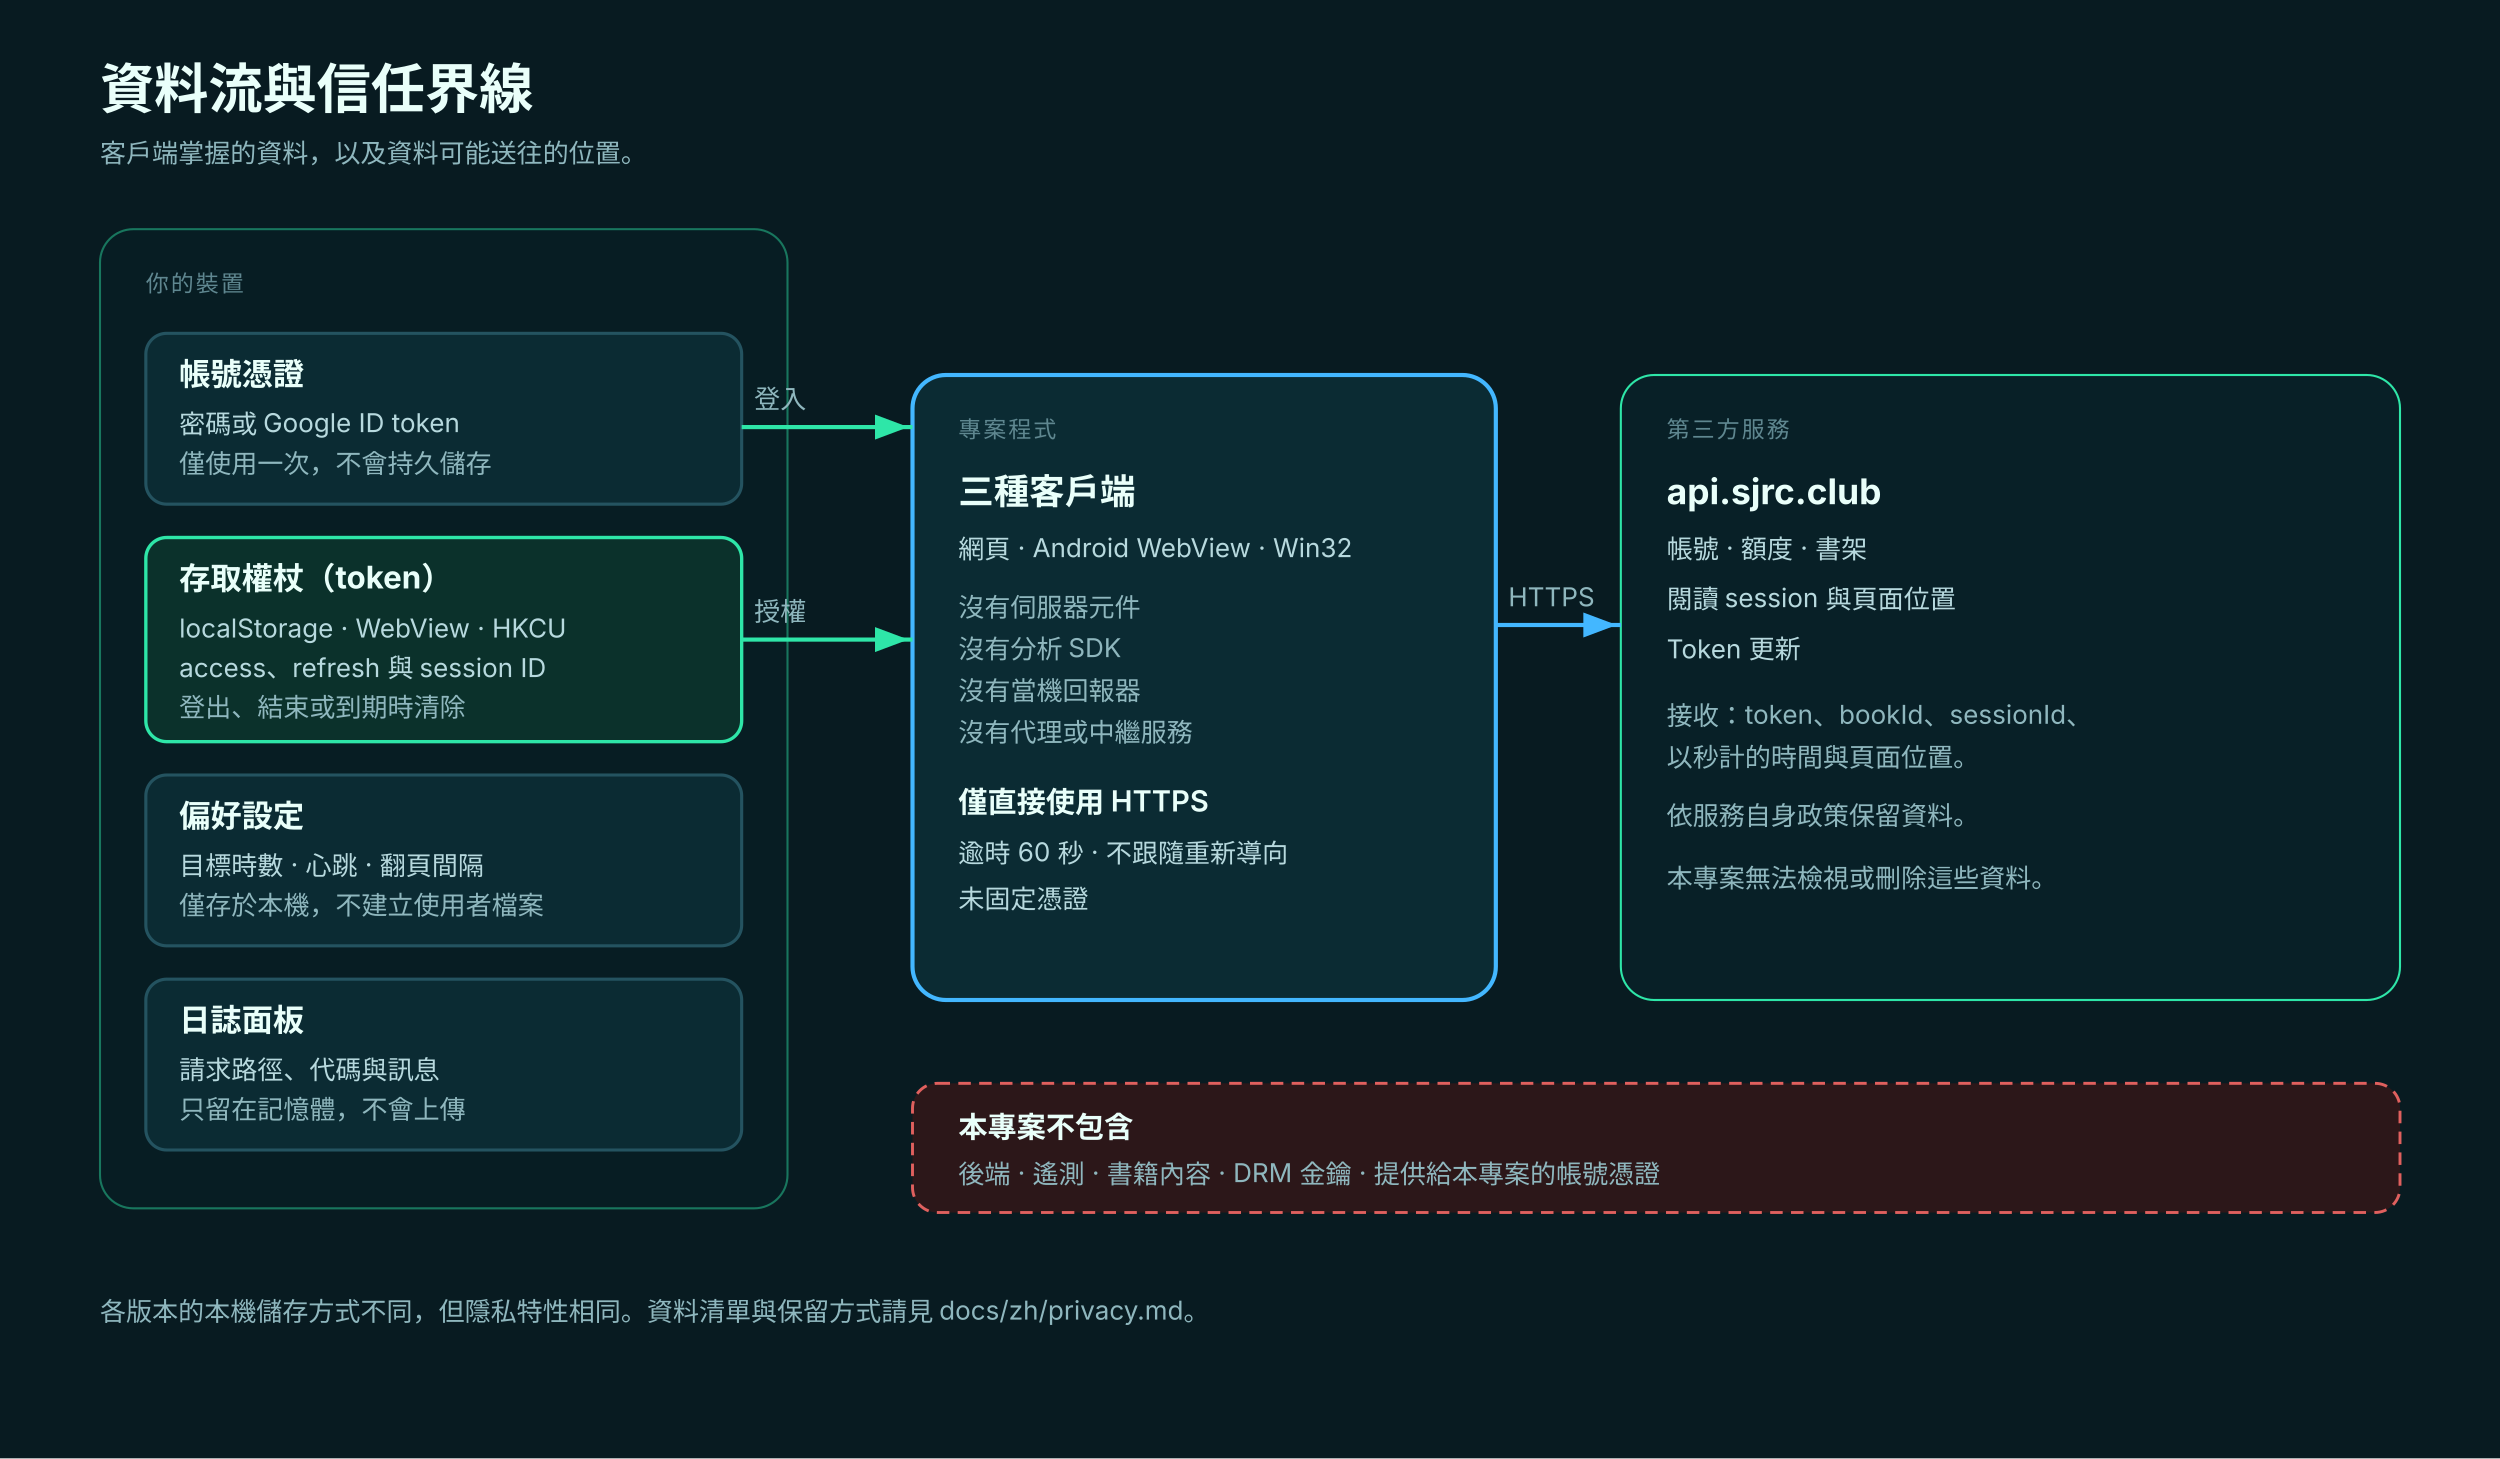
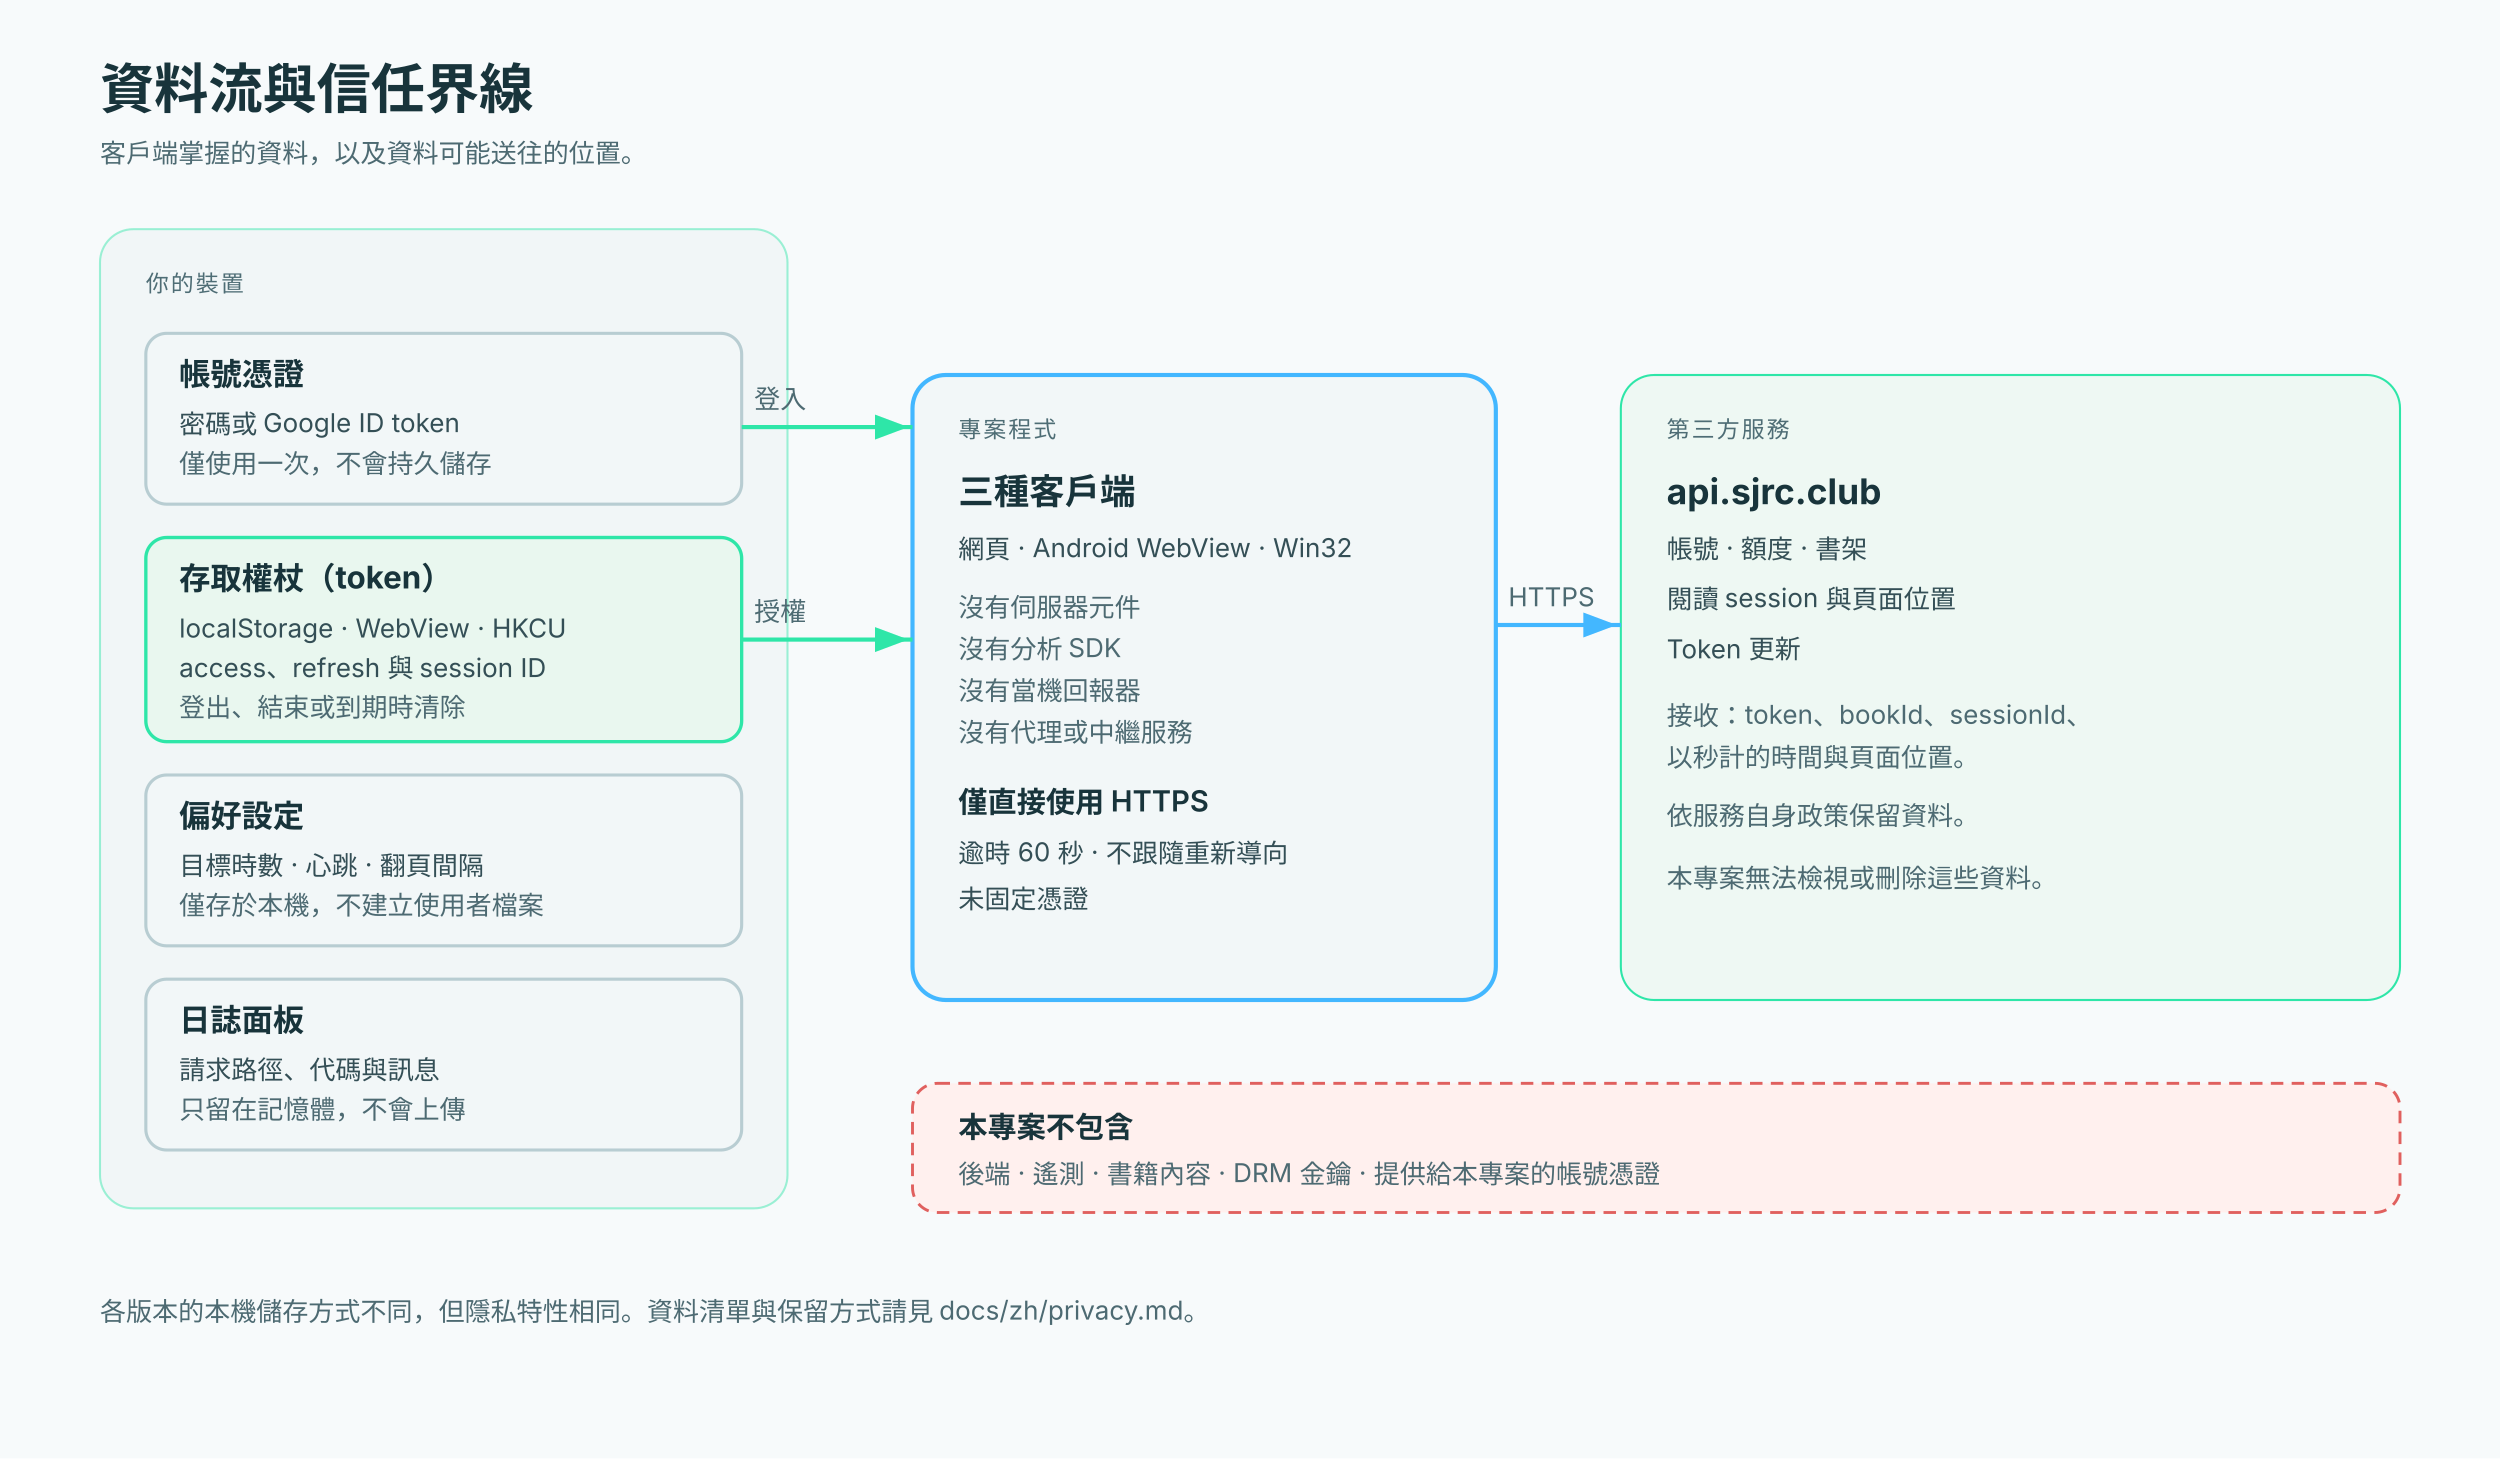
<svg xmlns="http://www.w3.org/2000/svg" width="1200" height="700" viewBox="0 0 1200 700" role="img" aria-labelledby="title desc">
  <defs>
    <marker id="a" markerWidth="10" markerHeight="10" refX="9" refY="3" orient="auto">
      <path d="M0 0l8 3-8 3z" fill="#43b7ff" />
    </marker>
    <marker id="g" markerWidth="10" markerHeight="10" refX="9" refY="3" orient="auto">
      <path d="M0 0l8 3-8 3z" fill="#2ee6a8" />
    </marker>
    <style>
-       .t{font-family:'Noto Sans TC','Microsoft JhengHei','PingFang TC',Inter,'Segoe UI',sans-serif;fill:#e9fffa}
-       .s{font-family:'Noto Sans TC','Microsoft JhengHei','PingFang TC',Inter,'Segoe UI',sans-serif;fill:#8fb7be;font-size:12.5px}
-       .m{font-family:'Noto Sans TC','Microsoft JhengHei','PingFang TC',Inter,'Segoe UI',sans-serif;fill:#b7d9de;font-size:12.5px}
-       .h{font-family:'Noto Sans TC','Microsoft JhengHei','PingFang TC',Inter,'Segoe UI',sans-serif;fill:#5f8790;font-size:11px;letter-spacing:1px}
-       .box{fill:#0b2b33;stroke:#245360;stroke-width:1.5}
-       .ok{fill:#0b312b;stroke:#2ee6a8;stroke-width:1.6}
-       .no{fill:#2c1719;stroke:#e0605e;stroke-width:1.4;stroke-dasharray:6 4}
+       .t{font-family:'Noto Sans TC','Microsoft JhengHei','PingFang TC',Inter,'Segoe UI',sans-serif;fill:#18343b}
+       .s{font-family:'Noto Sans TC','Microsoft JhengHei','PingFang TC',Inter,'Segoe UI',sans-serif;fill:#4d6a72;font-size:12.5px}
+       .m{font-family:'Noto Sans TC','Microsoft JhengHei','PingFang TC',Inter,'Segoe UI',sans-serif;fill:#344f56;font-size:12.5px}
+       .h{font-family:'Noto Sans TC','Microsoft JhengHei','PingFang TC',Inter,'Segoe UI',sans-serif;fill:#4e6d75;font-size:11px;letter-spacing:1px}
+       .box{fill:#f2f7f8;stroke:#b8cdd2;stroke-width:1.5}
+       .ok{fill:#e9f7ef;stroke:#2ee6a8;stroke-width:1.6}
+       .no{fill:#fff0ee;stroke:#e0605e;stroke-width:1.4;stroke-dasharray:6 4}
    </style>
  </defs>
-   <rect width="1200" height="700" fill="#081b21" />
+   <rect width="1200" height="700" fill="#f7fafb" />
  <text x="48" y="52" class="t" font-size="26" font-weight="700">資料流與信任界線</text>
  <text x="48" y="78" class="s">客戶端掌握的資料，以及資料可能送往的位置。</text>
-   <rect x="48" y="110" width="330" height="470" rx="16" fill="#071d23" stroke="#2ee6a8" stroke-opacity="0.45" />
+   <rect x="48" y="110" width="330" height="470" rx="16" fill="#f1f6f7" stroke="#2ee6a8" stroke-opacity="0.45" />
  <text x="70" y="140" class="h">你的裝置</text>
  <rect x="70" y="160" width="286" height="82" rx="10" class="box" />
  <text x="86" y="185" class="t" font-size="15" font-weight="650">帳號憑證</text>
  <text x="86" y="208" class="m">密碼或 Google ID token</text>
  <text x="86" y="227" class="s">僅使用一次，不會持久儲存</text>
  <rect x="70" y="258" width="286" height="98" rx="10" class="ok" />
  <text x="86" y="283" class="t" font-size="15" font-weight="650">存取權杖（token）</text>
  <text x="86" y="306" class="m">localStorage · WebView · HKCU</text>
  <text x="86" y="325" class="m">access、refresh 與 session ID</text>
  <text x="86" y="344" class="s">登出、結束或到期時清除</text>
  <rect x="70" y="372" width="286" height="82" rx="10" class="box" />
  <text x="86" y="397" class="t" font-size="15" font-weight="650">偏好設定</text>
  <text x="86" y="420" class="m">目標時數 · 心跳 · 翻頁間隔</text>
  <text x="86" y="439" class="s">僅存於本機，不建立使用者檔案</text>
  <rect x="70" y="470" width="286" height="82" rx="10" class="box" />
  <text x="86" y="495" class="t" font-size="15" font-weight="650">日誌面板</text>
  <text x="86" y="518" class="m">請求路徑、代碼與訊息</text>
  <text x="86" y="537" class="s">只留在記憶體，不會上傳</text>
-   <rect x="438" y="180" width="280" height="300" rx="16" fill="#0b2b33" stroke="#43b7ff" stroke-width="2" />
+   <rect x="438" y="180" width="280" height="300" rx="16" fill="#f2f7f8" stroke="#43b7ff" stroke-width="2" />
  <text x="460" y="210" class="h">專案程式</text>
  <text x="460" y="242" class="t" font-size="17" font-weight="650">三種客戶端</text>
  <text x="460" y="268" class="m">網頁 · Android WebView · Win32</text>
  <text x="460" y="296" class="s">沒有伺服器元件</text>
  <text x="460" y="316" class="s">沒有分析 SDK</text>
  <text x="460" y="336" class="s">沒有當機回報器</text>
  <text x="460" y="356" class="s">沒有代理或中繼服務</text>
  <text x="460" y="390" class="t" font-size="14" font-weight="600">僅直接使用 HTTPS</text>
  <text x="460" y="414" class="m">逾時 60 秒 · 不跟隨重新導向</text>
  <text x="460" y="436" class="m">未固定憑證</text>
-   <rect x="778" y="180" width="374" height="300" rx="16" fill="#082027" stroke="#2ee6a8" />
+   <rect x="778" y="180" width="374" height="300" rx="16" fill="#eef8f3" stroke="#2ee6a8" />
  <text x="800" y="210" class="h">第三方服務</text>
  <text x="800" y="242" class="t" font-size="17" font-weight="650">api.sjrc.club</text>
  <text x="800" y="268" class="m">帳號 · 額度 · 書架</text>
  <text x="800" y="292" class="m">閱讀 session 與頁面位置</text>
  <text x="800" y="316" class="m">Token 更新</text>
  <text x="800" y="348" class="s">接收：token、bookId、sessionId、</text>
  <text x="800" y="368" class="s">以秒計的時間與頁面位置。</text>
  <text x="800" y="396" class="s">依服務自身政策保留資料。</text>
  <text x="800" y="426" class="s">本專案無法檢視或刪除這些資料。</text>
  <rect x="438" y="520" width="714" height="62" rx="12" class="no" />
  <text x="460" y="546" class="t" font-size="14" font-weight="650">本專案不包含</text>
  <text x="460" y="568" class="s">後端 · 遙測 · 書籍內容 · DRM 金鑰 · 提供給本專案的帳號憑證</text>
  <g stroke-width="2" fill="none">
    <path d="M356 205H438" stroke="#2ee6a8" marker-end="url(#g)" />
    <path d="M356 307H438" stroke="#2ee6a8" marker-end="url(#g)" />
    <path d="M718 300H778" stroke="#43b7ff" marker-end="url(#a)" />
  </g>
  <text x="362" y="196" class="s">登入</text>
  <text x="362" y="298" class="s">授權</text>
  <text x="724" y="291" class="s">HTTPS</text>
  <text x="48" y="634" class="s">各版本的本機儲存方式不同，但隱私特性相同。資料清單與保留方式請見 docs/zh/privacy.md。</text>
</svg>
